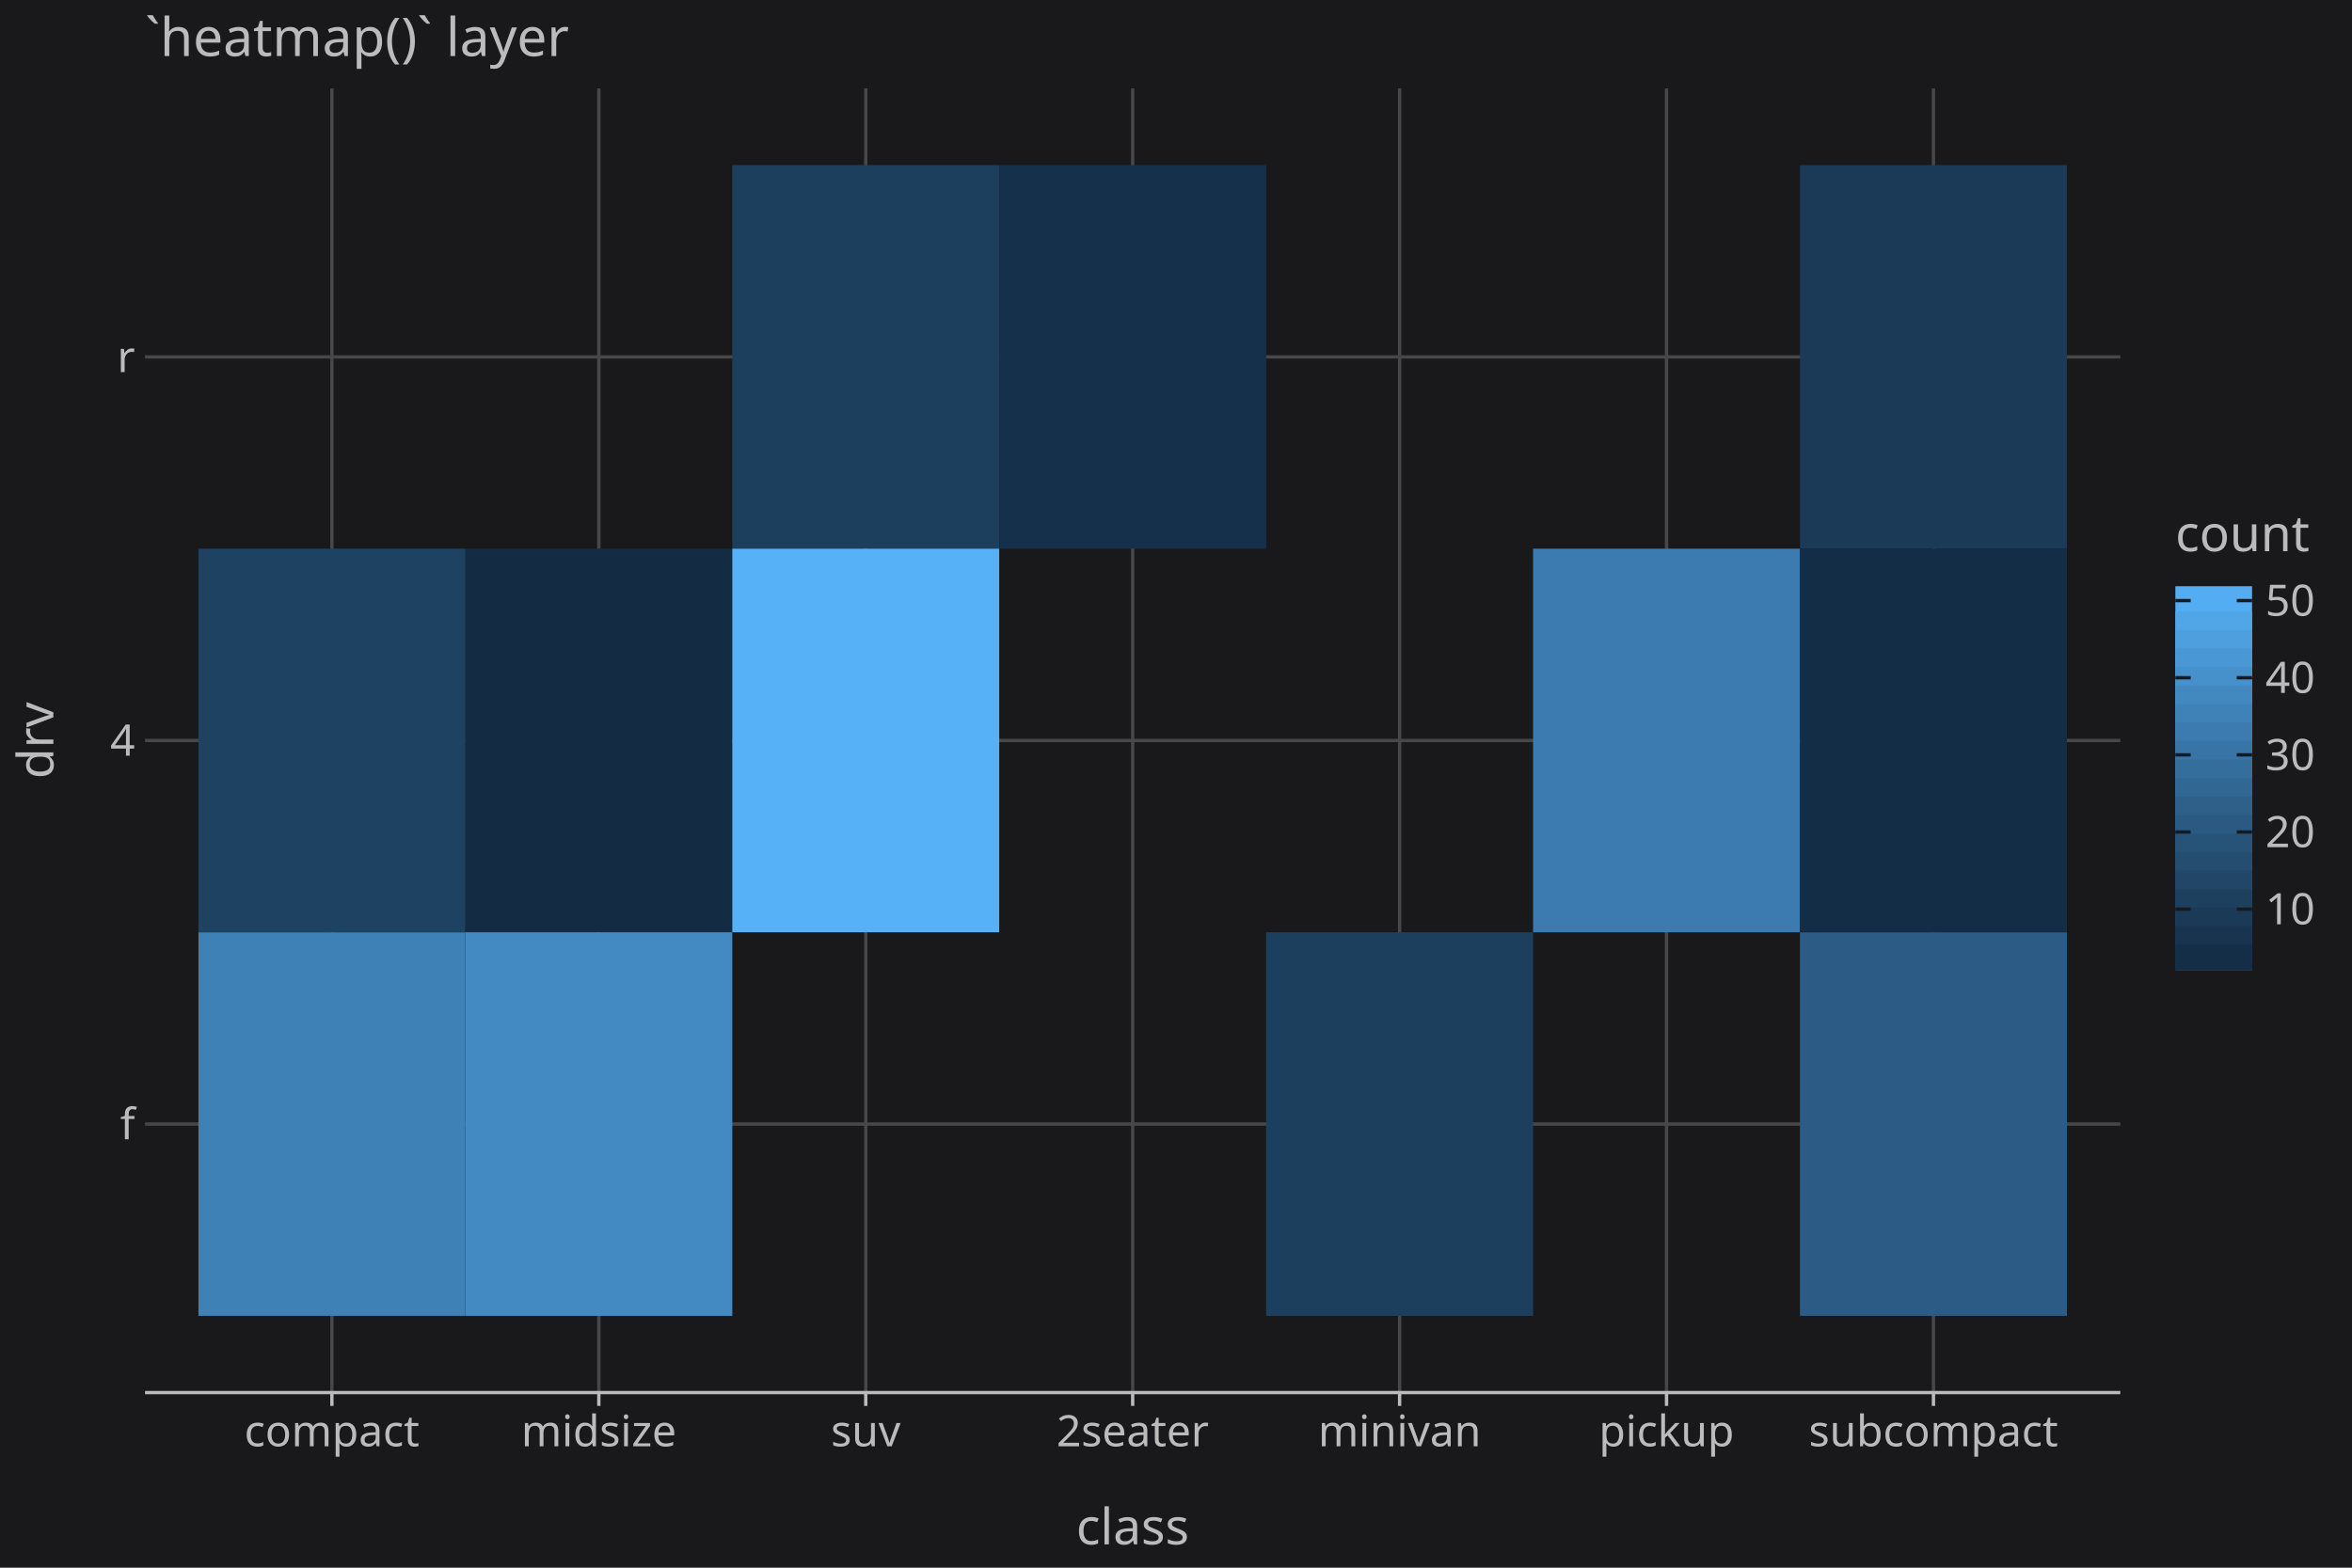
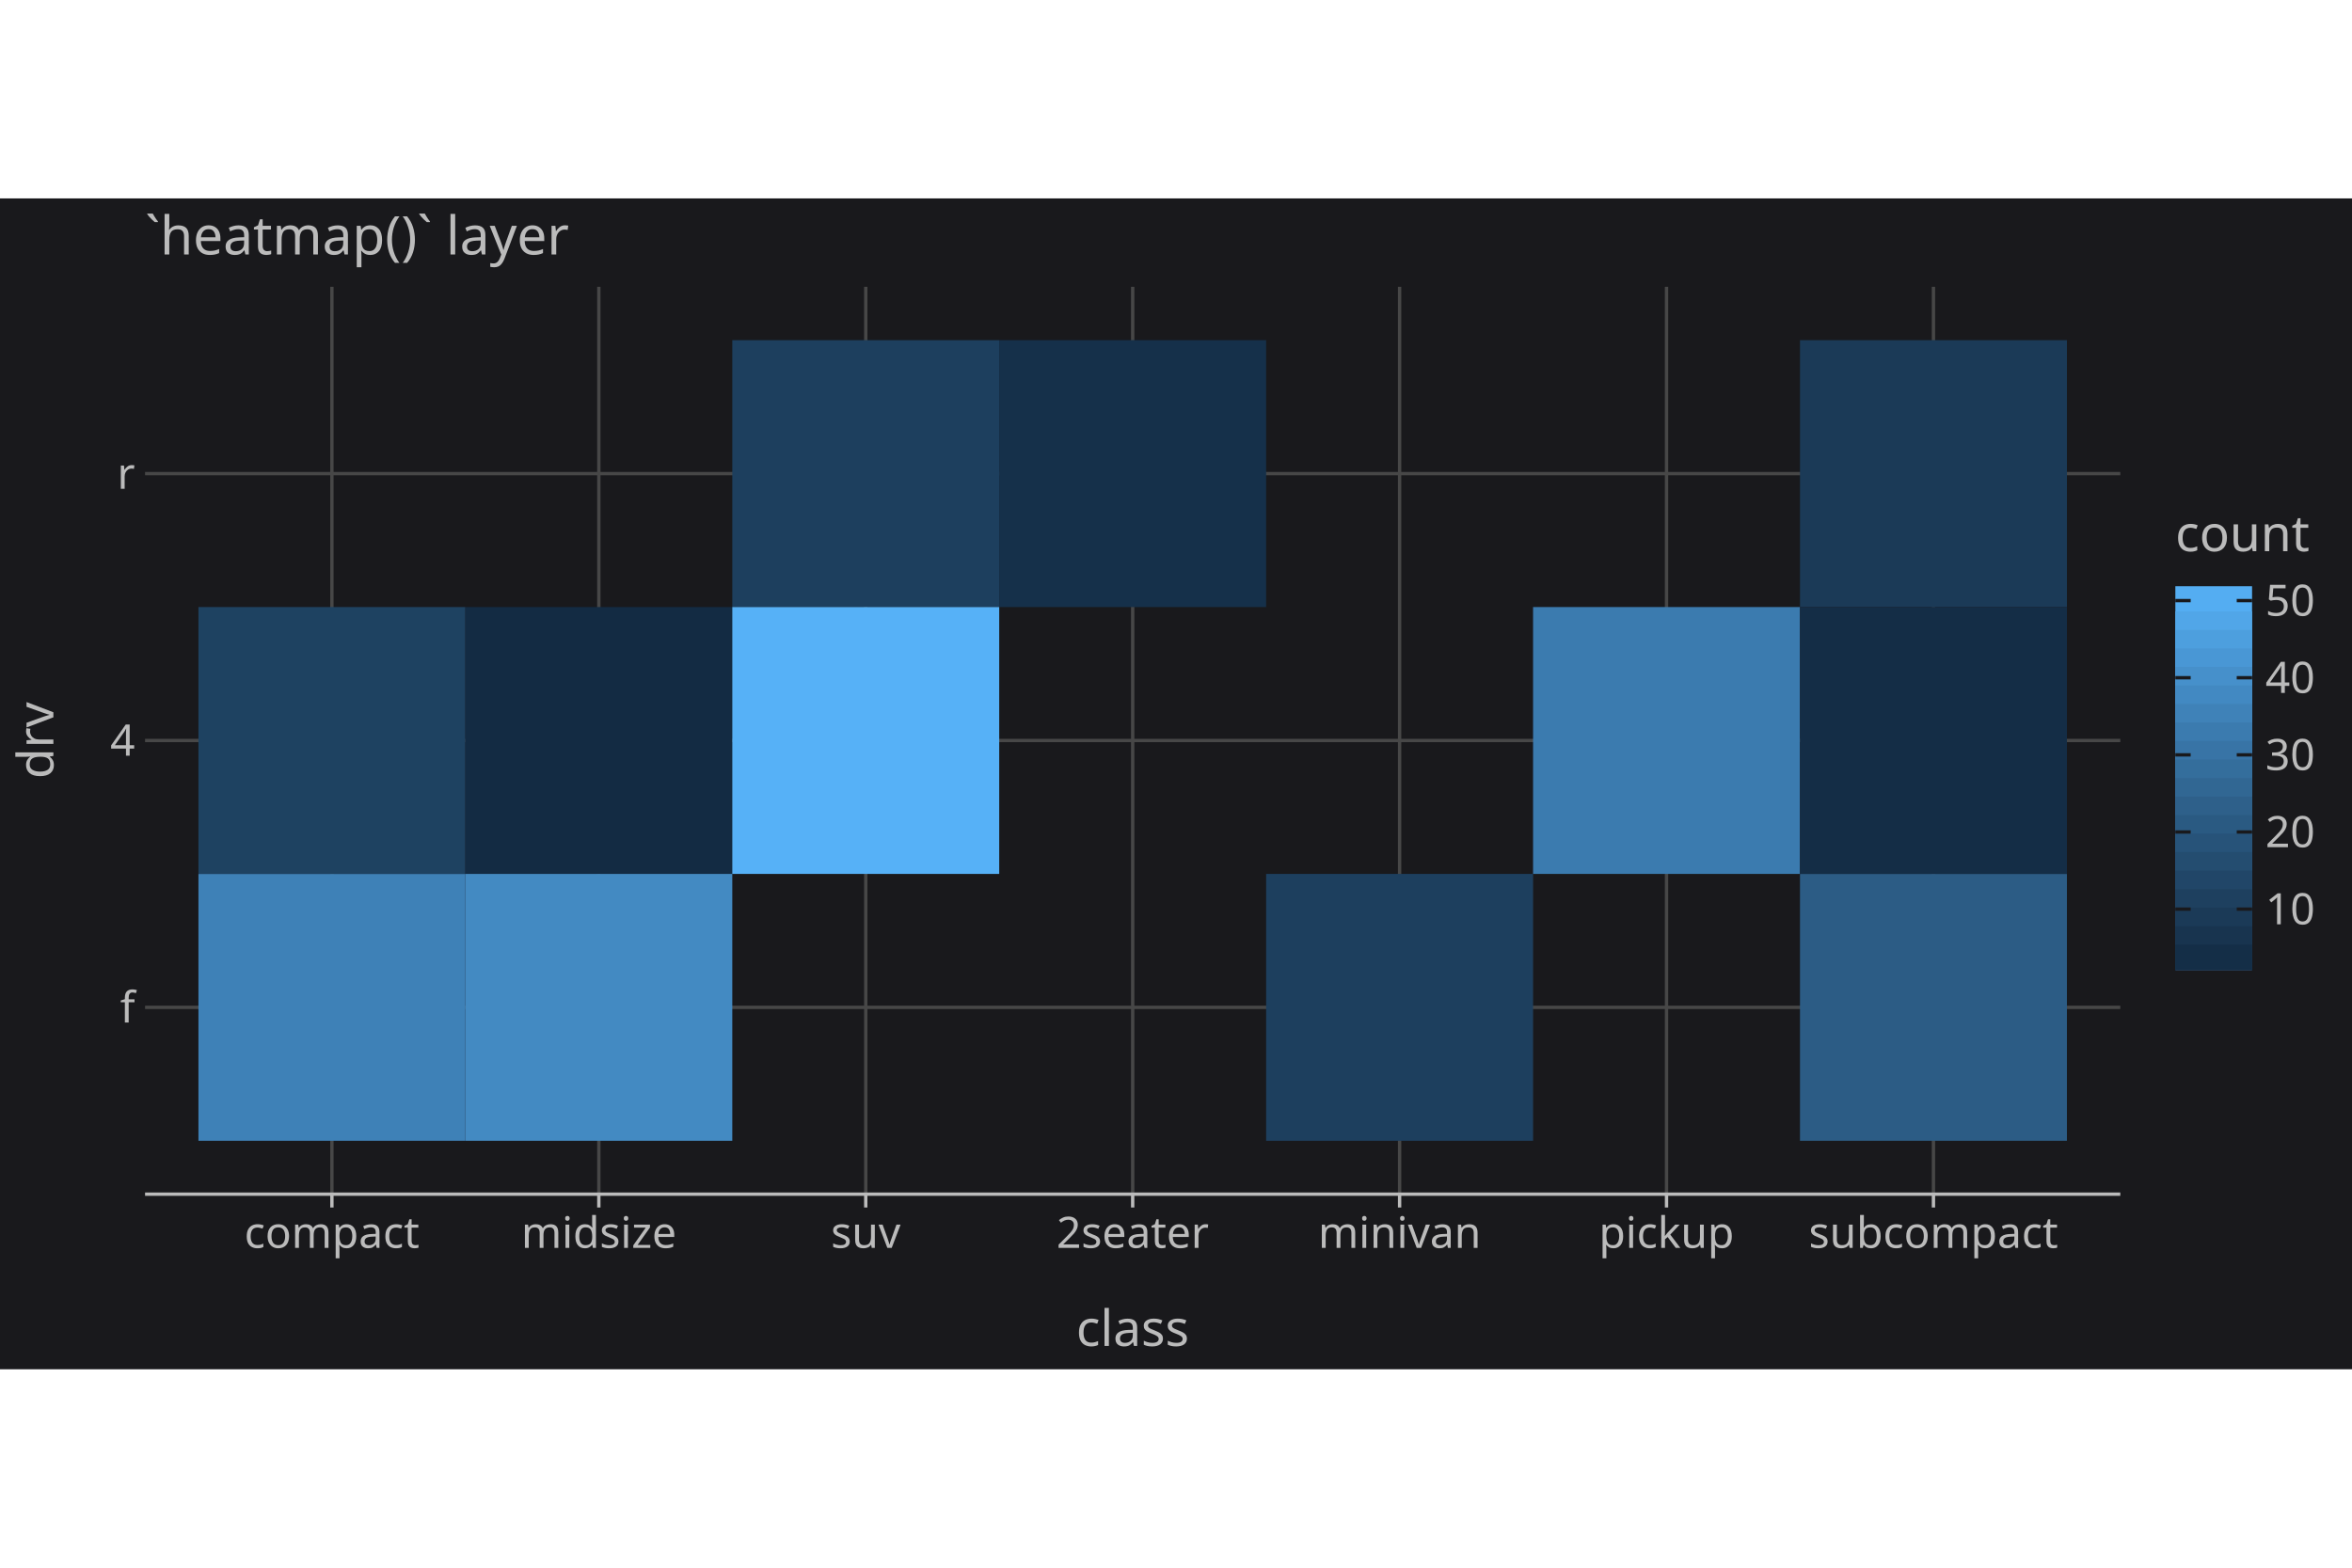
<svg xmlns="http://www.w3.org/2000/svg" display="block" class="plt-container" width="705.0" height="470.0">
  <style type="text/css">
  .plt-container {
   font-family: Lucida Grande, sans-serif;
   user-select: none;
   -webkit-user-select: none;
   -moz-user-select: none;
   -ms-user-select: none;
}
text {
   text-rendering: optimizeLegibility;
}
#xXxprefixXx0 .plot-title {
   fill: #bbbbbb;
   font-family: Lucida Grande, sans-serif;
   font-size: 16.0px;
   font-weight: normal;
   font-style: normal;   
}
#xXxprefixXx0 .plot-subtitle {
   fill: #bbbbbb;
   font-family: Lucida Grande, sans-serif;
   font-size: 15.0px;
   font-weight: normal;
   font-style: normal;   
}
#xXxprefixXx0 .plot-caption {
   fill: #bbbbbb;
   font-family: Lucida Grande, sans-serif;
   font-size: 13.0px;
   font-weight: normal;
   font-style: normal;   
}
#xXxprefixXx0 .legend-title {
   fill: #bbbbbb;
   font-family: Lucida Grande, sans-serif;
   font-size: 15.0px;
   font-weight: normal;
   font-style: normal;   
}
#xXxprefixXx0 .legend-item {
   fill: #bbbbbb;
   font-family: Lucida Grande, sans-serif;
   font-size: 13.0px;
   font-weight: normal;
   font-style: normal;   
}
#xXxprefixXx0 .axis-title-x {
   fill: #bbbbbb;
   font-family: Lucida Grande, sans-serif;
   font-size: 15.0px;
   font-weight: normal;
   font-style: normal;   
}
#xXxprefixXx0 .axis-text-x {
   fill: #bbbbbb;
   font-family: Lucida Grande, sans-serif;
   font-size: 13.0px;
   font-weight: normal;
   font-style: normal;   
}
#xXxprefixXx2 .axis-tooltip-text-x {
   fill: #303030;
   font-family: Lucida Grande, sans-serif;
   font-size: 13.0px;
   font-weight: normal;
   font-style: normal;   
}
#xXxprefixXx0 .axis-title-y {
   fill: #bbbbbb;
   font-family: Lucida Grande, sans-serif;
   font-size: 15.0px;
   font-weight: normal;
   font-style: normal;   
}
#xXxprefixXx0 .axis-text-y {
   fill: #bbbbbb;
   font-family: Lucida Grande, sans-serif;
   font-size: 13.0px;
   font-weight: normal;
   font-style: normal;   
}
#xXxprefixXx2 .axis-tooltip-text-y {
   fill: #303030;
   font-family: Lucida Grande, sans-serif;
   font-size: 13.0px;
   font-weight: normal;
   font-style: normal;   
}
#xXxprefixXx0 .facet-strip-text-x {
   fill: #bbbbbb;
   font-family: Lucida Grande, sans-serif;
   font-size: 13.0px;
   font-weight: normal;
   font-style: normal;   
}
#xXxprefixXx0 .facet-strip-text-y {
   fill: #bbbbbb;
   font-family: Lucida Grande, sans-serif;
   font-size: 13.0px;
   font-weight: normal;
   font-style: normal;   
}
#xXxprefixXx2 .tooltip-text {
   fill: #bbbbbb;
   font-family: Lucida Grande, sans-serif;
   font-size: 13.0px;
   font-weight: normal;
   font-style: normal;   
}
#xXxprefixXx2 .tooltip-title {
   fill: #bbbbbb;
   font-family: Lucida Grande, sans-serif;
   font-size: 13.0px;
   font-weight: bold;
   font-style: normal;   
}
#xXxprefixXx2 .tooltip-label {
   fill: #bbbbbb;
   font-family: Lucida Grande, sans-serif;
   font-size: 13.0px;
   font-weight: bold;
   font-style: normal;   
}

  </style>
  <g id="xXxprefixXx0">
-     <path fill-rule="evenodd" fill="rgb(25,25,28)" fill-opacity="1.0" d="M0.0 0.0 L0.0 470.0 L705.0 470.0 L705.0 0.0 Z">
+     <path fill-rule="evenodd" fill="rgb(25,25,28)" fill-opacity="1.0" d="M0.0 59.484 L0.0 410.516 L705.0 410.516 L705.0 59.484 Z">
    </path>
-     <g transform="translate(29.5 26.5 ) ">
+     <g transform="translate(29.5 85.98441 ) ">
      <g>
        <g transform="translate(13.98061 0.0 ) ">
          <g>
-             <line x1="56.006" y1="0.0" x2="56.006" y2="391.0" stroke="rgb(71,71,71)" stroke-opacity="1.0" stroke-width="1.0" fill="none">
-             </line>
-             <line x1="136.016" y1="0.0" x2="136.016" y2="391.0" stroke="rgb(71,71,71)" stroke-opacity="1.0" stroke-width="1.0" fill="none">
-             </line>
-             <line x1="216.025" y1="0.0" x2="216.025" y2="391.0" stroke="rgb(71,71,71)" stroke-opacity="1.0" stroke-width="1.0" fill="none">
-             </line>
-             <line x1="296.034" y1="0.0" x2="296.034" y2="391.0" stroke="rgb(71,71,71)" stroke-opacity="1.0" stroke-width="1.0" fill="none">
-             </line>
-             <line x1="376.043" y1="0.0" x2="376.043" y2="391.0" stroke="rgb(71,71,71)" stroke-opacity="1.0" stroke-width="1.0" fill="none">
-             </line>
-             <line x1="456.052" y1="0.0" x2="456.052" y2="391.0" stroke="rgb(71,71,71)" stroke-opacity="1.0" stroke-width="1.0" fill="none">
-             </line>
-             <line x1="536.061" y1="0.0" x2="536.061" y2="391.0" stroke="rgb(71,71,71)" stroke-opacity="1.0" stroke-width="1.0" fill="none">
+             <line x1="56.006" y1="0.0" x2="56.006" y2="272.031" stroke="rgb(71,71,71)" stroke-opacity="1.0" stroke-width="1.0" fill="none">
+             </line>
+             <line x1="136.016" y1="0.0" x2="136.016" y2="272.031" stroke="rgb(71,71,71)" stroke-opacity="1.0" stroke-width="1.0" fill="none">
+             </line>
+             <line x1="216.025" y1="0.0" x2="216.025" y2="272.031" stroke="rgb(71,71,71)" stroke-opacity="1.0" stroke-width="1.0" fill="none">
+             </line>
+             <line x1="296.034" y1="0.0" x2="296.034" y2="272.031" stroke="rgb(71,71,71)" stroke-opacity="1.0" stroke-width="1.0" fill="none">
+             </line>
+             <line x1="376.043" y1="0.0" x2="376.043" y2="272.031" stroke="rgb(71,71,71)" stroke-opacity="1.0" stroke-width="1.0" fill="none">
+             </line>
+             <line x1="456.052" y1="0.0" x2="456.052" y2="272.031" stroke="rgb(71,71,71)" stroke-opacity="1.0" stroke-width="1.0" fill="none">
+             </line>
+             <line x1="536.061" y1="0.0" x2="536.061" y2="272.031" stroke="rgb(71,71,71)" stroke-opacity="1.0" stroke-width="1.0" fill="none">
            </line>
          </g>
        </g>
        <g transform="translate(13.98061 0.0 ) ">
          <g>
-             <line x1="0.0" y1="310.5" x2="592.068" y2="310.5" stroke="rgb(71,71,71)" stroke-opacity="1.0" stroke-width="1.0" fill="none">
-             </line>
-             <line x1="0.0" y1="195.5" x2="592.068" y2="195.5" stroke="rgb(71,71,71)" stroke-opacity="1.0" stroke-width="1.0" fill="none">
-             </line>
-             <line x1="0.0" y1="80.5" x2="592.068" y2="80.5" stroke="rgb(71,71,71)" stroke-opacity="1.0" stroke-width="1.0" fill="none">
-             </line>
-           </g>
-         </g>
-         <g transform="translate(13.98061 391.0 ) ">
+             <line x1="0.0" y1="216.025" x2="592.068" y2="216.025" stroke="rgb(71,71,71)" stroke-opacity="1.0" stroke-width="1.0" fill="none">
+             </line>
+             <line x1="0.0" y1="136.016" x2="592.068" y2="136.016" stroke="rgb(71,71,71)" stroke-opacity="1.0" stroke-width="1.0" fill="none">
+             </line>
+             <line x1="0.0" y1="56.006" x2="592.068" y2="56.006" stroke="rgb(71,71,71)" stroke-opacity="1.0" stroke-width="1.0" fill="none">
+             </line>
+           </g>
+         </g>
+         <g transform="translate(13.98061 272.0312 ) ">
          <g transform="translate(56.00642 0.0 ) ">
            <line stroke-width="1.0" stroke="rgb(187,187,187)" stroke-opacity="1.0" x2="0.0" y2="4.0">
            </line>
            <g transform="translate(0.0 7.0 ) ">
              <text class="axis-text-x" text-anchor="middle" dy="0.7em">
                <tspan>compact</tspan>
              </text>
            </g>
          </g>
          <g transform="translate(136.0156 0.0 ) ">
            <line stroke-width="1.0" stroke="rgb(187,187,187)" stroke-opacity="1.0" x2="0.0" y2="4.0">
            </line>
            <g transform="translate(0.0 7.0 ) ">
              <text class="axis-text-x" text-anchor="middle" dy="0.7em">
                <tspan>midsize</tspan>
              </text>
            </g>
          </g>
          <g transform="translate(216.0248 0.0 ) ">
            <line stroke-width="1.0" stroke="rgb(187,187,187)" stroke-opacity="1.0" x2="0.0" y2="4.0">
            </line>
            <g transform="translate(0.0 7.0 ) ">
              <text class="axis-text-x" text-anchor="middle" dy="0.7em">
                <tspan>suv</tspan>
              </text>
            </g>
          </g>
          <g transform="translate(296.0339 0.0 ) ">
            <line stroke-width="1.0" stroke="rgb(187,187,187)" stroke-opacity="1.0" x2="0.0" y2="4.0">
            </line>
            <g transform="translate(0.0 7.0 ) ">
              <text class="axis-text-x" text-anchor="middle" dy="0.7em">
                <tspan>2seater</tspan>
              </text>
            </g>
          </g>
          <g transform="translate(376.0431 0.0 ) ">
            <line stroke-width="1.0" stroke="rgb(187,187,187)" stroke-opacity="1.0" x2="0.0" y2="4.0">
            </line>
            <g transform="translate(0.0 7.0 ) ">
              <text class="axis-text-x" text-anchor="middle" dy="0.7em">
                <tspan>minivan</tspan>
              </text>
            </g>
          </g>
          <g transform="translate(456.0523 0.0 ) ">
            <line stroke-width="1.0" stroke="rgb(187,187,187)" stroke-opacity="1.0" x2="0.0" y2="4.0">
            </line>
            <g transform="translate(0.0 7.0 ) ">
              <text class="axis-text-x" text-anchor="middle" dy="0.7em">
                <tspan>pickup</tspan>
              </text>
            </g>
          </g>
          <g transform="translate(536.0615 0.0 ) ">
            <line stroke-width="1.0" stroke="rgb(187,187,187)" stroke-opacity="1.0" x2="0.0" y2="4.0">
            </line>
            <g transform="translate(0.0 7.0 ) ">
              <text class="axis-text-x" text-anchor="middle" dy="0.7em">
                <tspan>subcompact</tspan>
              </text>
            </g>
          </g>
          <line x1="0.0" y1="0.0" x2="592.068" y2="0.0" stroke-width="1.0" stroke="rgb(187,187,187)" stroke-opacity="1.0">
          </line>
        </g>
        <g transform="translate(13.98061 0.0 ) ">
-           <g transform="translate(0.0 310.5 ) ">
+           <g transform="translate(0.0 216.0248 ) ">
            <g transform="translate(-3.0 0.0 ) ">
              <text class="axis-text-y" text-anchor="end" dy="0.35em">
                <tspan>f</tspan>
              </text>
            </g>
          </g>
-           <g transform="translate(0.0 195.5 ) ">
+           <g transform="translate(0.0 136.0156 ) ">
            <g transform="translate(-3.0 0.0 ) ">
              <text class="axis-text-y" text-anchor="end" dy="0.35em">
                <tspan>4</tspan>
              </text>
            </g>
          </g>
-           <g transform="translate(0.0 80.5 ) ">
+           <g transform="translate(0.0 56.00642 ) ">
            <g transform="translate(-3.0 0.0 ) ">
              <text class="axis-text-y" text-anchor="end" dy="0.35em">
                <tspan>r</tspan>
              </text>
            </g>
          </g>
        </g>
      </g>
-       <g clip-path="url(#xXxprefixXx1)" clip-bounds-jfx="[rect (13.981, 0.0), (592.068, 391.0)]">
+       <g clip-path="url(#xXxprefixXx1)" clip-bounds-jfx="[rect (13.981, 0.0), (592.068, 272.031)]">
        <g transform="translate(13.98061 0.0 ) ">
          <g>
            <g>
              <g>
                <g>
-                   <rect fill="#3e81b7" stroke="#303030" stroke-width="0.0" x="16.002" y="253.0" height="115.0" width="80.009" />
-                   <rect fill="#1e4261" stroke="#303030" stroke-width="0.0" x="16.002" y="138" height="115" width="80.009" />
-                   <rect fill="#132b43" stroke="#303030" stroke-width="0.0" x="96.011" y="138" height="115" width="80.009" />
-                   <rect fill="#1d3f5e" stroke="#303030" stroke-width="0.0" x="176.02" y="23" height="115" width="80.009" />
-                   <rect fill="#15304a" stroke="#303030" stroke-width="0.0" x="256.029" y="23" height="115" width="80.009" />
-                   <rect fill="#56b1f7" stroke="#303030" stroke-width="0.0" x="176.02" y="138" height="115" width="80.009" />
-                   <rect fill="#438ac2" stroke="#303030" stroke-width="0.0" x="96.011" y="253.0" height="115.0" width="80.009" />
-                   <rect fill="#1d3f5e" stroke="#303030" stroke-width="0.0" x="336.039" y="253.0" height="115.0" width="80.009" />
-                   <rect fill="#3b7baf" stroke="#303030" stroke-width="0.0" x="416.048" y="138" height="115" width="80.009" />
-                   <rect fill="#1b3a57" stroke="#303030" stroke-width="0.0" x="496.057" y="23" height="115" width="80.009" />
-                   <rect fill="#2c5c85" stroke="#303030" stroke-width="0.0" x="496.057" y="253.0" height="115.0" width="80.009" />
-                   <rect fill="#142d46" stroke="#303030" stroke-width="0.0" x="496.057" y="138" height="115" width="80.009" />
+                   <rect fill="#3e81b7" stroke="#303030" stroke-width="0.0" x="16.002" y="176.02" height="80.009" width="80.009" />
+                   <rect fill="#1e4261" stroke="#303030" stroke-width="0.0" x="16.002" y="96.011" height="80.009" width="80.009" />
+                   <rect fill="#132b43" stroke="#303030" stroke-width="0.0" x="96.011" y="96.011" height="80.009" width="80.009" />
+                   <rect fill="#1d3f5e" stroke="#303030" stroke-width="0.0" x="176.02" y="16.002" height="80.009" width="80.009" />
+                   <rect fill="#15304a" stroke="#303030" stroke-width="0.0" x="256.029" y="16.002" height="80.009" width="80.009" />
+                   <rect fill="#56b1f7" stroke="#303030" stroke-width="0.0" x="176.02" y="96.011" height="80.009" width="80.009" />
+                   <rect fill="#438ac2" stroke="#303030" stroke-width="0.0" x="96.011" y="176.02" height="80.009" width="80.009" />
+                   <rect fill="#1d3f5e" stroke="#303030" stroke-width="0.0" x="336.039" y="176.02" height="80.009" width="80.009" />
+                   <rect fill="#3b7baf" stroke="#303030" stroke-width="0.0" x="416.048" y="96.011" height="80.009" width="80.009" />
+                   <rect fill="#1b3a57" stroke="#303030" stroke-width="0.0" x="496.057" y="16.002" height="80.009" width="80.009" />
+                   <rect fill="#2c5c85" stroke="#303030" stroke-width="0.0" x="496.057" y="176.02" height="80.009" width="80.009" />
+                   <rect fill="#142d46" stroke="#303030" stroke-width="0.0" x="496.057" y="96.011" height="80.009" width="80.009" />
                </g>
              </g>
            </g>
          </g>
        </g>
        <defs>
          <clipPath id="xXxprefixXx1">
-             <rect x="13.981" y="0.0" width="592.068" height="391.0">
+             <rect x="13.981" y="0.0" width="592.068" height="272.031">
            </rect>
          </clipPath>
        </defs>
      </g>
      <g>
      </g>
    </g>
-     <g transform="translate(43.48061 16.8 ) ">
+     <g transform="translate(43.48061 76.28441 ) ">
      <text class="plot-title" y="0.0">
        <tspan>`heatmap()` layer</tspan>
      </text>
    </g>
    <g transform="translate(16.0 222.0 ) rotate(-90.0 ) ">
      <text class="axis-title-y" y="0.0" text-anchor="middle">
        <tspan>drv</tspan>
      </text>
    </g>
-     <g transform="translate(339.5145 463.0 ) ">
+     <g transform="translate(339.5145 403.5156 ) ">
      <text class="axis-title-x" y="0.0" text-anchor="middle">
        <tspan>class</tspan>
      </text>
    </g>
    <g transform="translate(642.0485 143.25 ) ">
      <rect x="5.0" y="5.0" height="147.5" width="52.952" stroke="rgb(187,187,187)" stroke-opacity="1.0" stroke-width="0.0" fill="rgb(25,25,28)" fill-opacity="1.0">
      </rect>
      <g transform="translate(10.0 10.0 ) ">
        <g transform="translate(0.0 12.0 ) ">
          <text class="legend-title" y="0.0">
            <tspan>count</tspan>
          </text>
        </g>
        <g transform="translate(0.0 22.5 ) ">
          <g>
            <rect x="0.0" y="0.0" height="115.0" width="23.0" stroke-width="0.0" fill="rgb(84,173,242)" fill-opacity="1.0">
            </rect>
            <rect x="0.0" y="7.55" height="107.45" width="23.0" stroke-width="0.0" fill="rgb(81,166,232)" fill-opacity="1.0">
            </rect>
            <rect x="0.0" y="13.1" height="101.9" width="23.0" stroke-width="0.0" fill="rgb(77,159,222)" fill-opacity="1.0">
            </rect>
            <rect x="0.0" y="18.65" height="96.35" width="23.0" stroke-width="0.0" fill="rgb(73,151,213)" fill-opacity="1.0">
            </rect>
            <rect x="0.0" y="24.2" height="90.8" width="23.0" stroke-width="0.0" fill="rgb(70,144,203)" fill-opacity="1.0">
            </rect>
            <rect x="0.0" y="29.75" height="85.25" width="23.0" stroke-width="0.0" fill="rgb(66,137,194)" fill-opacity="1.0">
            </rect>
            <rect x="0.0" y="35.3" height="79.7" width="23.0" stroke-width="0.0" fill="rgb(63,130,184)" fill-opacity="1.0">
            </rect>
            <rect x="0.0" y="40.85" height="74.15" width="23.0" stroke-width="0.0" fill="rgb(59,123,175)" fill-opacity="1.0">
            </rect>
            <rect x="0.0" y="46.4" height="68.6" width="23.0" stroke-width="0.0" fill="rgb(56,116,166)" fill-opacity="1.0">
            </rect>
            <rect x="0.0" y="51.95" height="63.05" width="23.0" stroke-width="0.0" fill="rgb(52,110,156)" fill-opacity="1.0">
            </rect>
            <rect x="0.0" y="57.5" height="57.5" width="23.0" stroke-width="0.0" fill="rgb(49,103,147)" fill-opacity="1.0">
            </rect>
            <rect x="0.0" y="63.05" height="51.95" width="23.0" stroke-width="0.0" fill="rgb(46,96,138)" fill-opacity="1.0">
            </rect>
            <rect x="0.0" y="68.6" height="46.4" width="23.0" stroke-width="0.0" fill="rgb(42,90,130)" fill-opacity="1.0">
            </rect>
            <rect x="0.0" y="74.15" height="40.85" width="23.0" stroke-width="0.0" fill="rgb(39,83,121)" fill-opacity="1.0">
            </rect>
            <rect x="0.0" y="79.7" height="35.3" width="23.0" stroke-width="0.0" fill="rgb(36,77,112)" fill-opacity="1.0">
            </rect>
            <rect x="0.0" y="85.25" height="29.75" width="23.0" stroke-width="0.0" fill="rgb(33,70,104)" fill-opacity="1.0">
            </rect>
            <rect x="0.0" y="90.8" height="24.2" width="23.0" stroke-width="0.0" fill="rgb(30,64,95)" fill-opacity="1.0">
            </rect>
            <rect x="0.0" y="96.35" height="18.65" width="23.0" stroke-width="0.0" fill="rgb(27,58,87)" fill-opacity="1.0">
            </rect>
            <rect x="0.0" y="101.9" height="13.1" width="23.0" stroke-width="0.0" fill="rgb(24,52,79)" fill-opacity="1.0">
            </rect>
            <rect x="0.0" y="107.45" height="7.55" width="23.0" stroke-width="0.0" fill="rgb(20,46,71)" fill-opacity="1.0">
            </rect>
            <line x1="0.0" y1="96.812" x2="4.6" y2="96.812" stroke-width="1.0" stroke="rgb(25,25,28)" stroke-opacity="1.0">
            </line>
            <line x1="18.4" y1="96.812" x2="23.0" y2="96.812" stroke-width="1.0" stroke="rgb(25,25,28)" stroke-opacity="1.0">
            </line>
            <g transform="translate(26.9903 101.3625 ) ">
              <text class="legend-item" y="0.0">
                <tspan>10</tspan>
              </text>
            </g>
            <line x1="0.0" y1="73.688" x2="4.6" y2="73.688" stroke-width="1.0" stroke="rgb(25,25,28)" stroke-opacity="1.0">
            </line>
            <line x1="18.4" y1="73.688" x2="23.0" y2="73.688" stroke-width="1.0" stroke="rgb(25,25,28)" stroke-opacity="1.0">
            </line>
            <g transform="translate(26.9903 78.2375 ) ">
              <text class="legend-item" y="0.0">
                <tspan>20</tspan>
              </text>
            </g>
            <line x1="0.0" y1="50.562" x2="4.6" y2="50.562" stroke-width="1.0" stroke="rgb(25,25,28)" stroke-opacity="1.0">
            </line>
            <line x1="18.4" y1="50.562" x2="23.0" y2="50.562" stroke-width="1.0" stroke="rgb(25,25,28)" stroke-opacity="1.0">
            </line>
            <g transform="translate(26.9903 55.1125 ) ">
              <text class="legend-item" y="0.0">
                <tspan>30</tspan>
              </text>
            </g>
            <line x1="0.0" y1="27.438" x2="4.6" y2="27.438" stroke-width="1.0" stroke="rgb(25,25,28)" stroke-opacity="1.0">
            </line>
            <line x1="18.4" y1="27.438" x2="23.0" y2="27.438" stroke-width="1.0" stroke="rgb(25,25,28)" stroke-opacity="1.0">
            </line>
            <g transform="translate(26.9903 31.9875 ) ">
              <text class="legend-item" y="0.0">
                <tspan>40</tspan>
              </text>
            </g>
            <line x1="0.0" y1="4.312" x2="4.6" y2="4.312" stroke-width="1.0" stroke="rgb(25,25,28)" stroke-opacity="1.0">
            </line>
            <line x1="18.4" y1="4.312" x2="23.0" y2="4.312" stroke-width="1.0" stroke="rgb(25,25,28)" stroke-opacity="1.0">
            </line>
            <g transform="translate(26.9903 8.8625 ) ">
              <text class="legend-item" y="0.0">
                <tspan>50</tspan>
              </text>
            </g>
          </g>
        </g>
      </g>
    </g>
-     <path fill="rgb(0,0,0)" fill-opacity="0.0" stroke="rgb(187,187,187)" stroke-opacity="1.0" stroke-width="0.0" d="M0.0 0.0 L0.0 470.0 L705.0 470.0 L705.0 0.0 Z">
+     <path fill="rgb(0,0,0)" fill-opacity="0.0" stroke="rgb(187,187,187)" stroke-opacity="1.0" stroke-width="0.0" d="M0.0 59.484 L0.0 410.516 L705.0 410.516 L705.0 59.484 Z">
    </path>
  </g>
  <g id="xXxprefixXx2">
  </g>
</svg>
